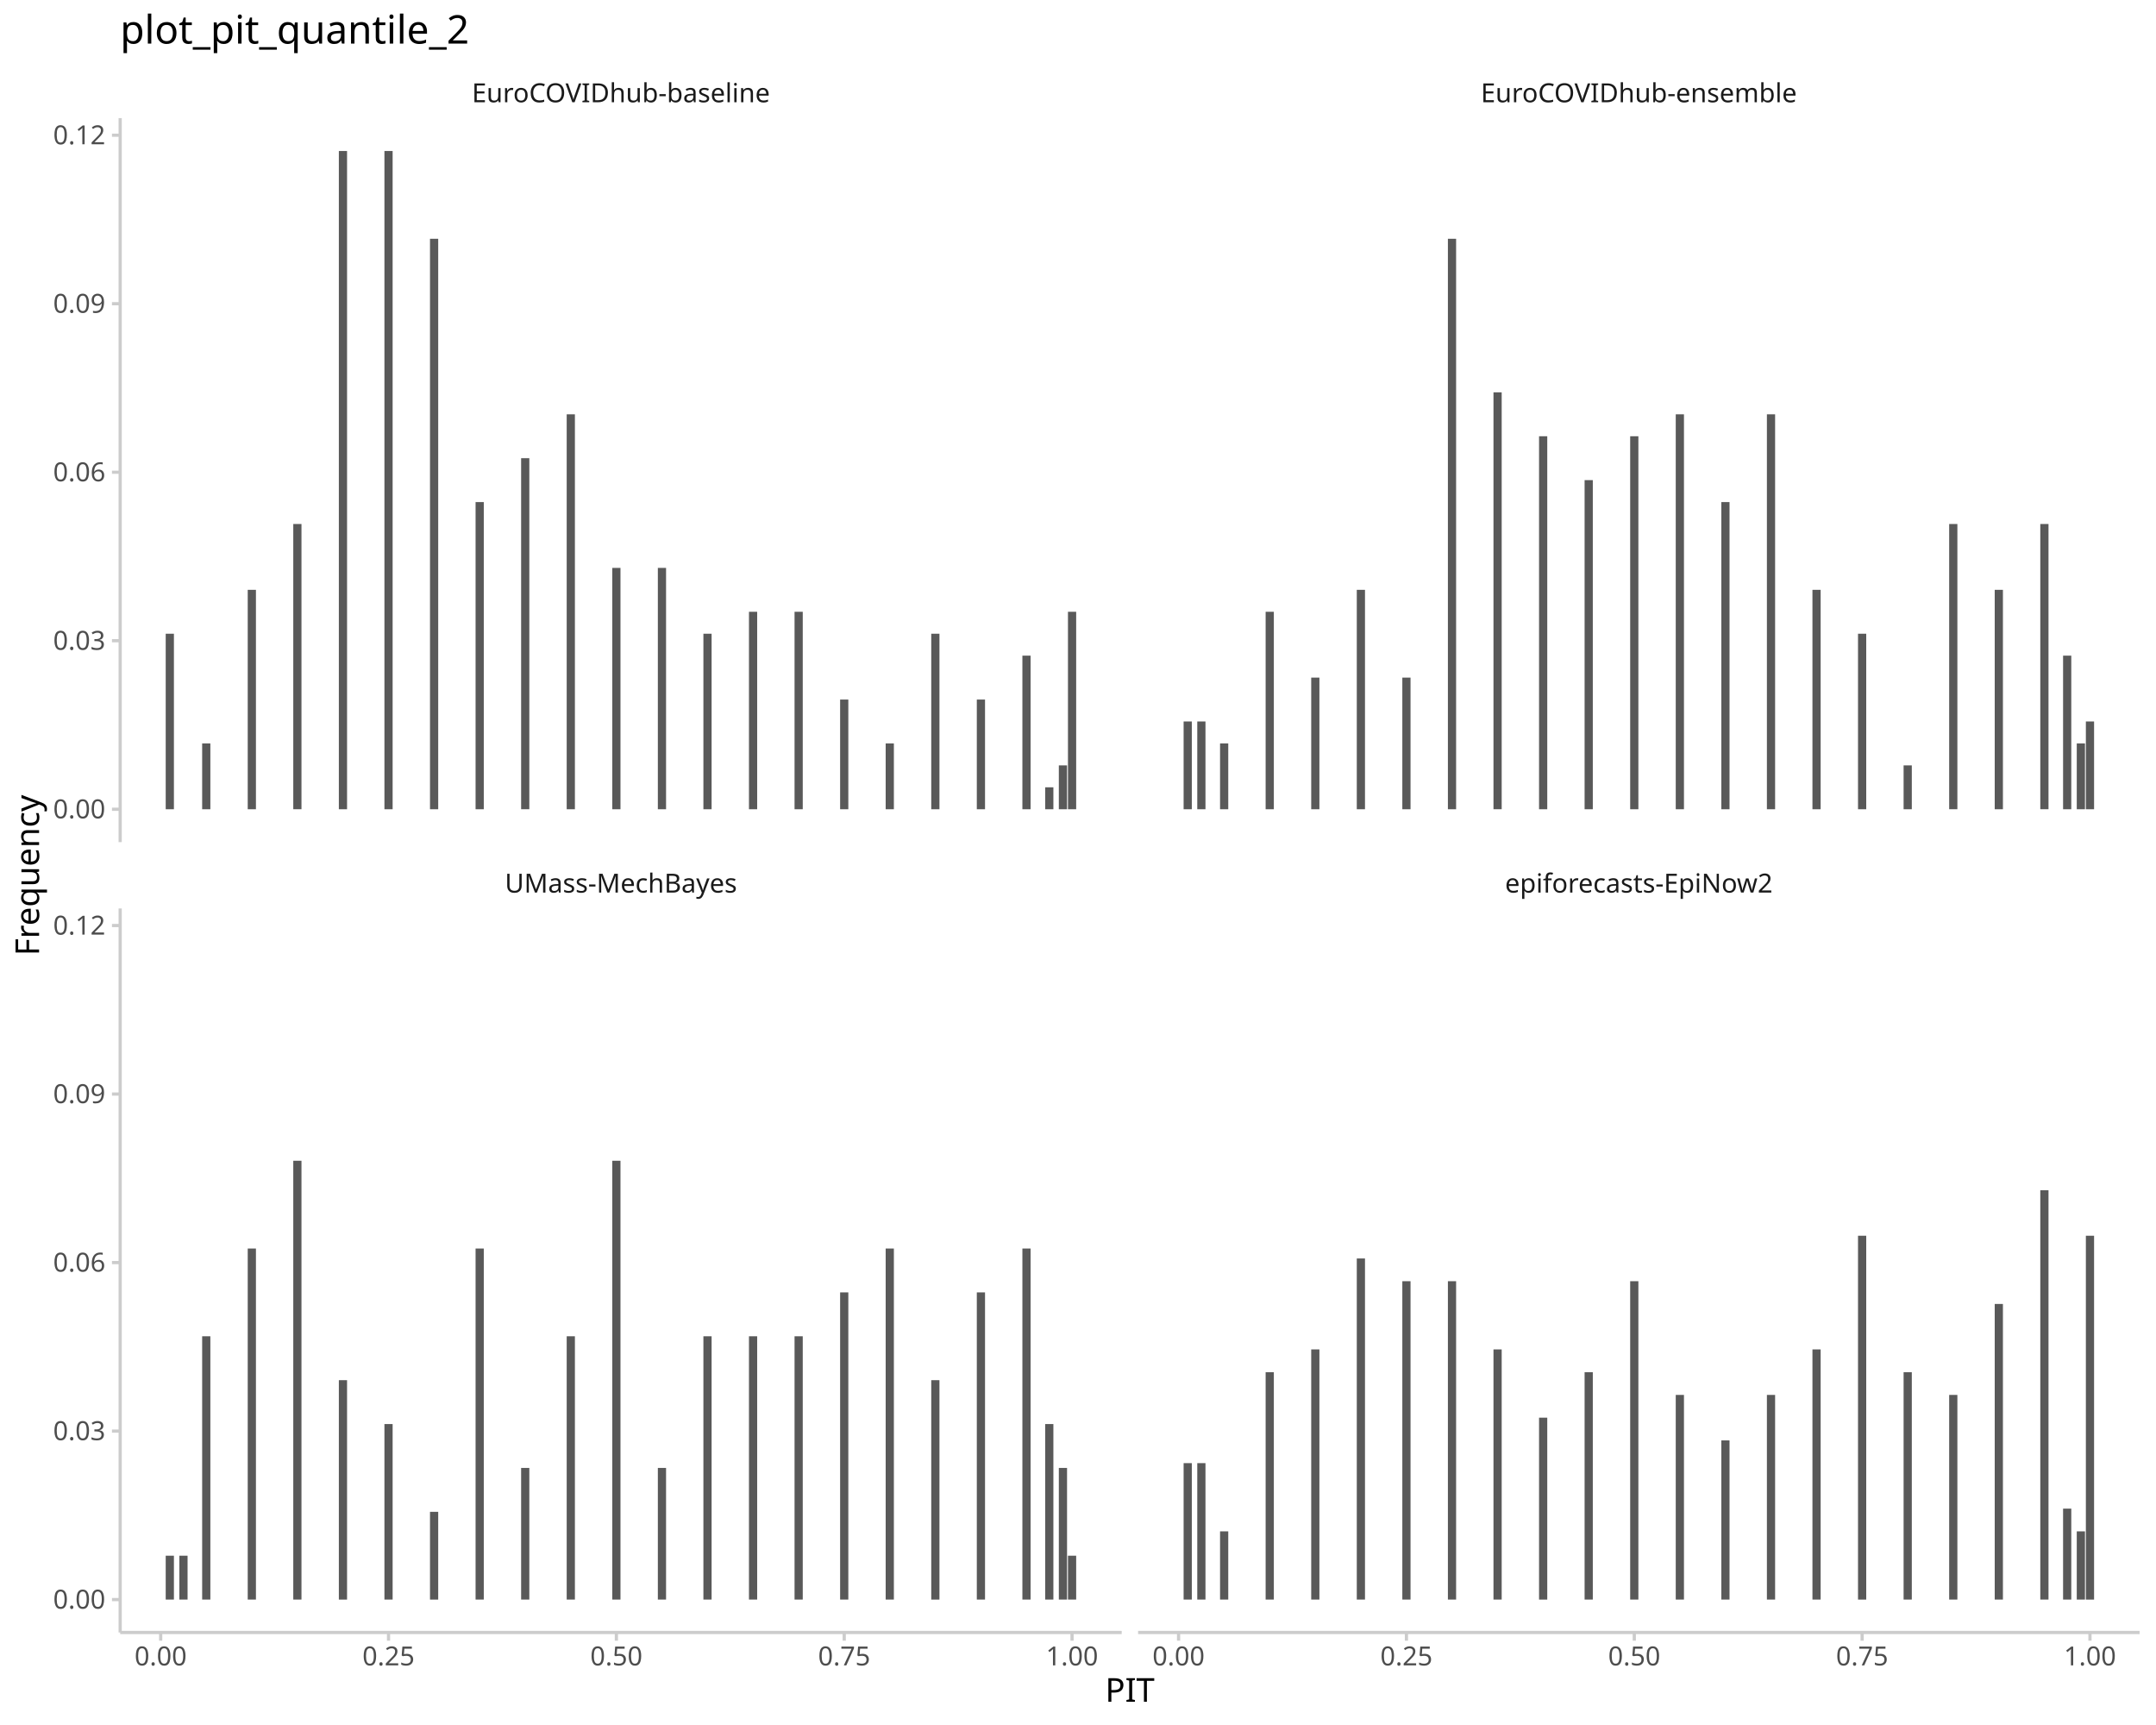
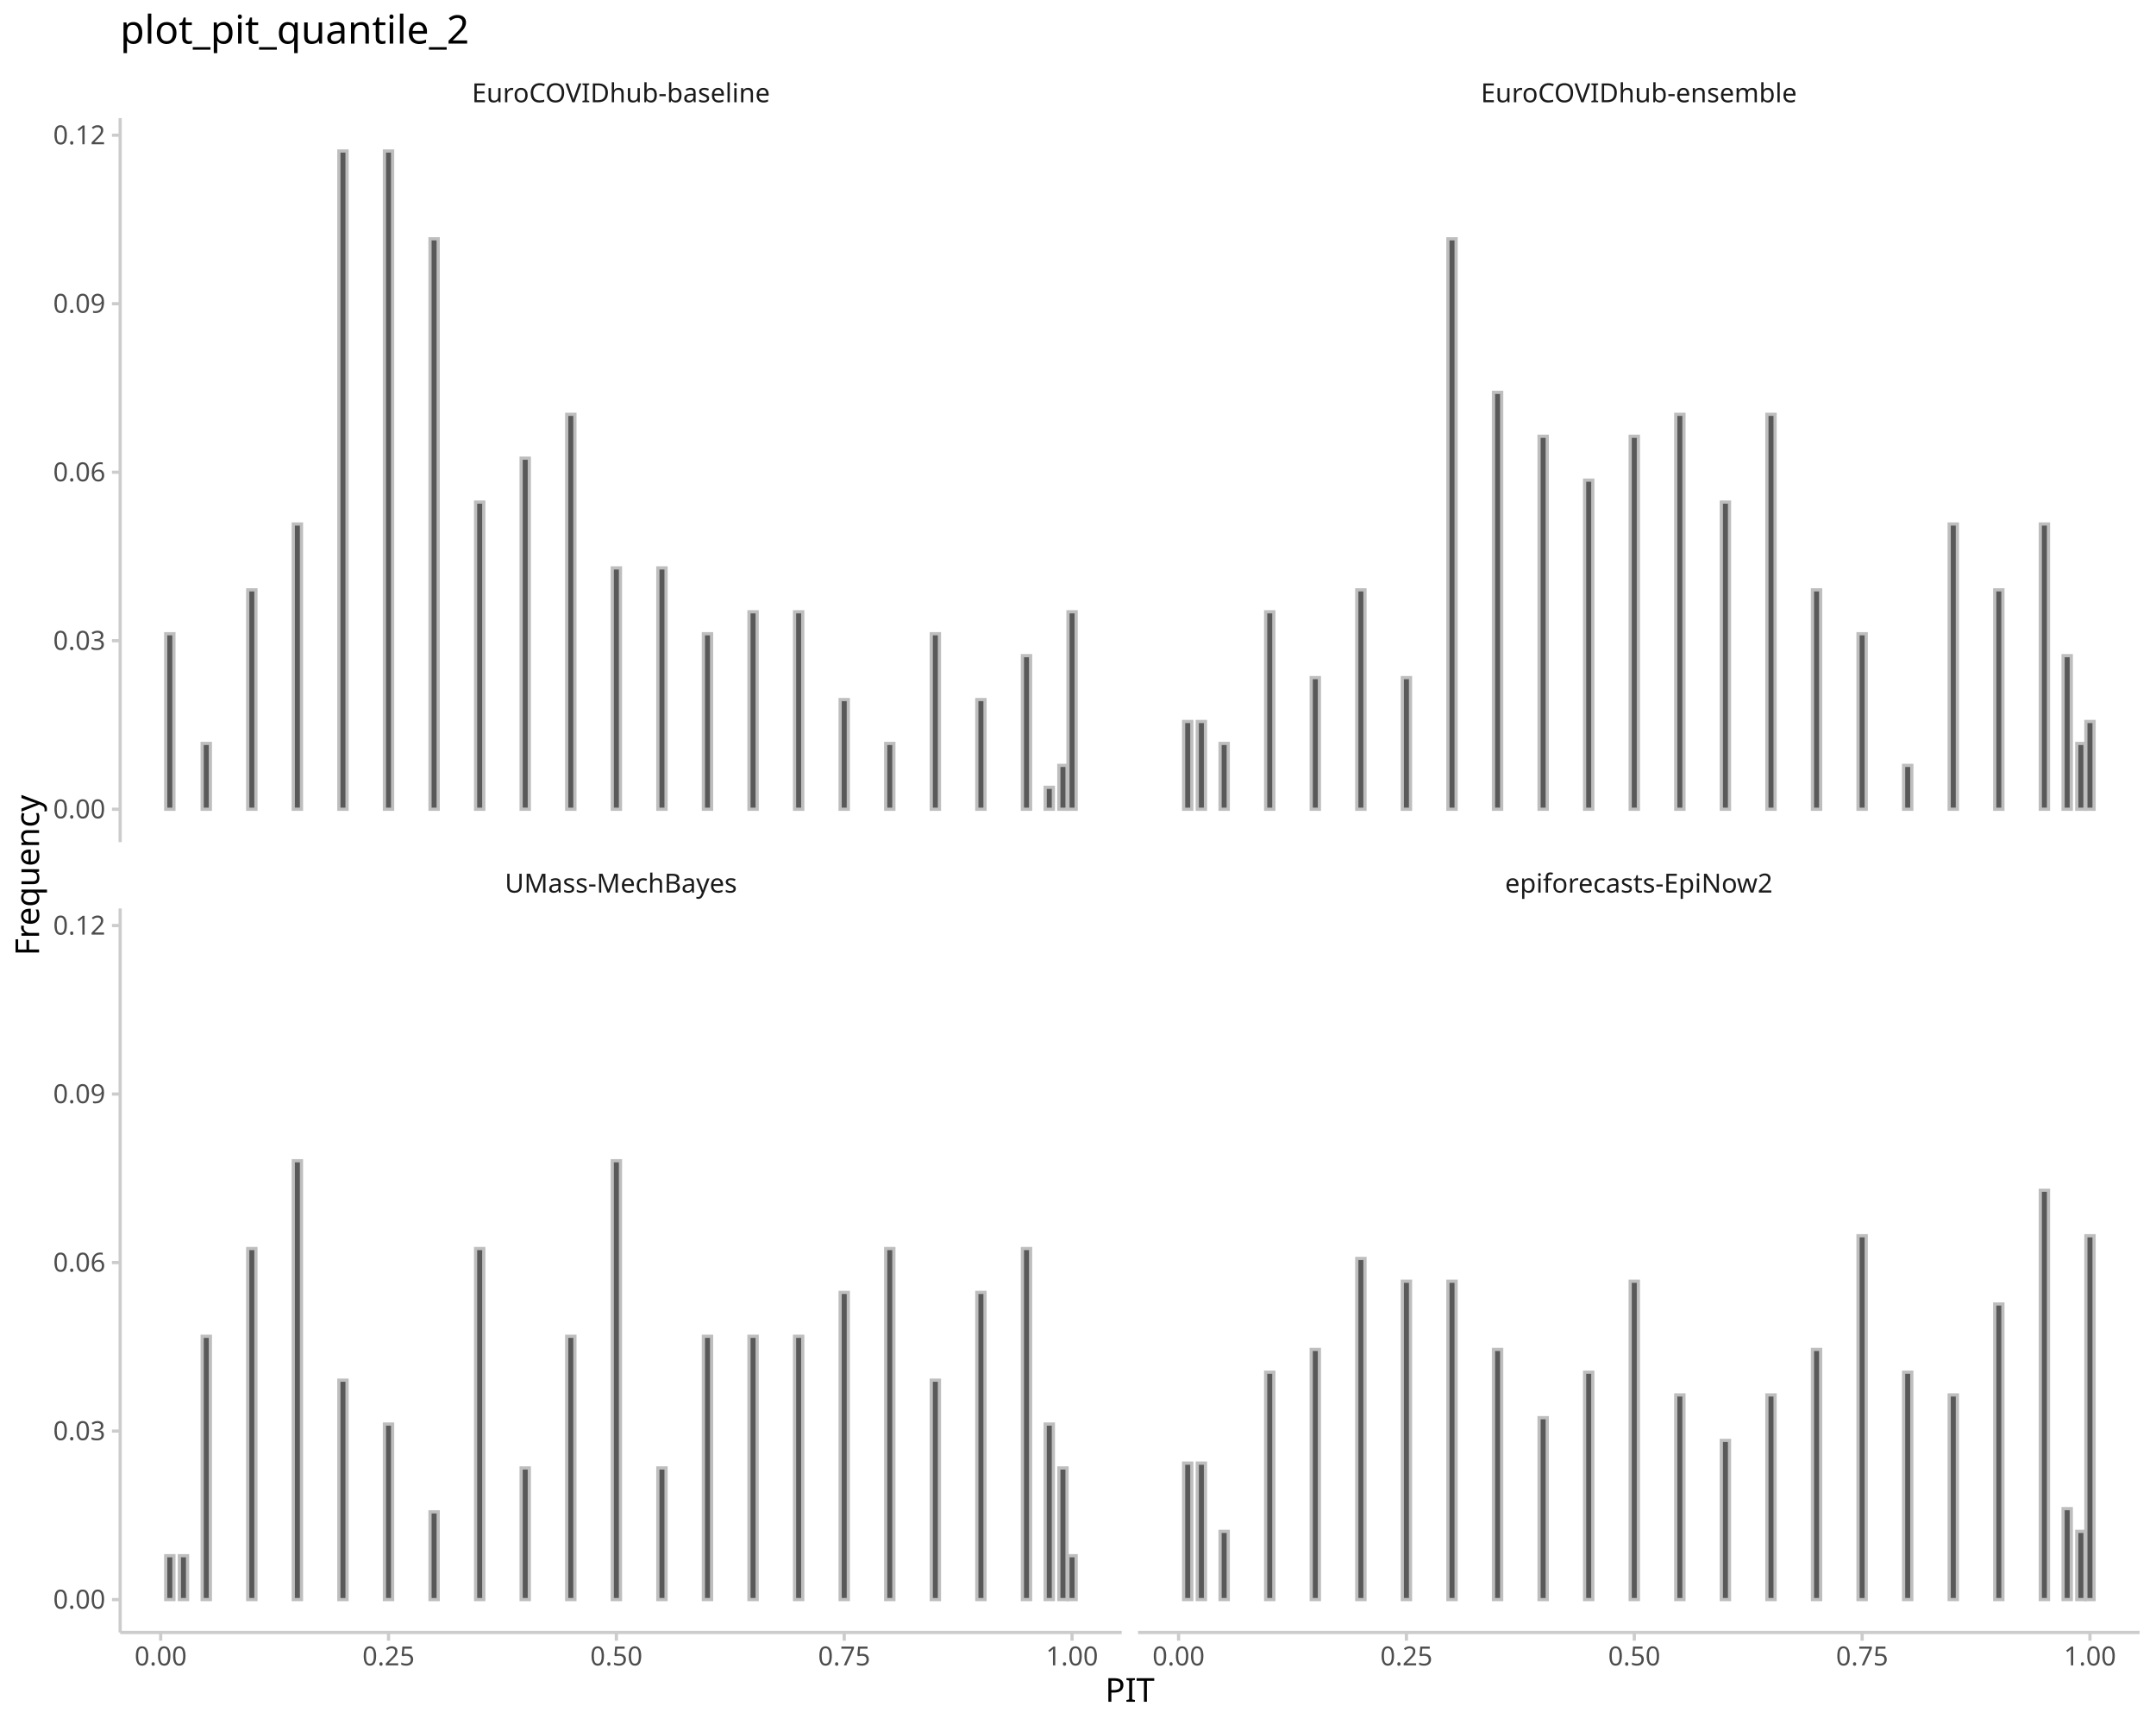
<svg xmlns="http://www.w3.org/2000/svg" class="svglite" data-engine-version="2.0" width="720.00pt" height="576.00pt" viewBox="0 0 720.00 576.00">
  <defs>
    <style type="text/css">
    .svglite line, .svglite polyline, .svglite polygon, .svglite path, .svglite rect, .svglite circle {
      fill: none;
      stroke: #000000;
      stroke-linecap: round;
      stroke-linejoin: round;
      stroke-miterlimit: 10.00;
    }
  </style>
  </defs>
  <rect width="100%" height="100%" style="stroke: none; fill: #FFFFFF;" />
  <defs>
    <clipPath id="cpMC4wMHw3MjAuMDB8MC4wMHw1NzYuMDA=">
      <rect x="0.00" y="0.00" width="720.00" height="576.00" />
    </clipPath>
  </defs>
  <g clip-path="url(#cpMC4wMHw3MjAuMDB8MC4wMHw1NzYuMDA=)">
</g>
  <defs>
    <clipPath id="cpNDAuMTN8Mzc0LjU5fDM5LjQzfDI4MS4yMQ==">
      <rect x="40.13" y="39.43" width="334.45" height="241.77" />
    </clipPath>
  </defs>
  <g clip-path="url(#cpNDAuMTN8Mzc0LjU5fDM5LjQzfDI4MS4yMQ==)">
-     <rect x="55.34" y="211.61" width="2.74" height="58.61" style="stroke-width: 1.07; stroke: none; stroke-linecap: butt; stroke-linejoin: miter; fill: #595959;" />
-     <rect x="59.90" y="270.22" width="2.74" height="0.00" style="stroke-width: 1.07; stroke: none; stroke-linecap: butt; stroke-linejoin: miter; fill: #595959;" />
-     <rect x="67.51" y="248.24" width="2.74" height="21.98" style="stroke-width: 1.07; stroke: none; stroke-linecap: butt; stroke-linejoin: miter; fill: #595959;" />
-     <rect x="82.73" y="196.95" width="2.74" height="73.27" style="stroke-width: 1.07; stroke: none; stroke-linecap: butt; stroke-linejoin: miter; fill: #595959;" />
-     <rect x="97.94" y="174.97" width="2.74" height="95.24" style="stroke-width: 1.07; stroke: none; stroke-linecap: butt; stroke-linejoin: miter; fill: #595959;" />
-     <rect x="113.16" y="50.42" width="2.74" height="219.80" style="stroke-width: 1.07; stroke: none; stroke-linecap: butt; stroke-linejoin: miter; fill: #595959;" />
-     <rect x="128.38" y="50.42" width="2.74" height="219.80" style="stroke-width: 1.07; stroke: none; stroke-linecap: butt; stroke-linejoin: miter; fill: #595959;" />
-     <rect x="143.60" y="79.73" width="2.74" height="190.49" style="stroke-width: 1.07; stroke: none; stroke-linecap: butt; stroke-linejoin: miter; fill: #595959;" />
-     <rect x="158.82" y="167.65" width="2.74" height="102.57" style="stroke-width: 1.07; stroke: none; stroke-linecap: butt; stroke-linejoin: miter; fill: #595959;" />
-     <rect x="174.03" y="152.99" width="2.74" height="117.22" style="stroke-width: 1.07; stroke: none; stroke-linecap: butt; stroke-linejoin: miter; fill: #595959;" />
-     <rect x="189.25" y="138.34" width="2.74" height="131.88" style="stroke-width: 1.07; stroke: none; stroke-linecap: butt; stroke-linejoin: miter; fill: #595959;" />
-     <rect x="204.47" y="189.63" width="2.74" height="80.59" style="stroke-width: 1.07; stroke: none; stroke-linecap: butt; stroke-linejoin: miter; fill: #595959;" />
-     <rect x="219.69" y="189.63" width="2.74" height="80.59" style="stroke-width: 1.07; stroke: none; stroke-linecap: butt; stroke-linejoin: miter; fill: #595959;" />
-     <rect x="234.90" y="211.61" width="2.74" height="58.61" style="stroke-width: 1.07; stroke: none; stroke-linecap: butt; stroke-linejoin: miter; fill: #595959;" />
-     <rect x="250.12" y="204.28" width="2.74" height="65.94" style="stroke-width: 1.07; stroke: none; stroke-linecap: butt; stroke-linejoin: miter; fill: #595959;" />
-     <rect x="265.34" y="204.28" width="2.74" height="65.94" style="stroke-width: 1.07; stroke: none; stroke-linecap: butt; stroke-linejoin: miter; fill: #595959;" />
-     <rect x="280.56" y="233.59" width="2.74" height="36.63" style="stroke-width: 1.07; stroke: none; stroke-linecap: butt; stroke-linejoin: miter; fill: #595959;" />
-     <rect x="295.77" y="248.24" width="2.74" height="21.98" style="stroke-width: 1.07; stroke: none; stroke-linecap: butt; stroke-linejoin: miter; fill: #595959;" />
-     <rect x="310.99" y="211.61" width="2.74" height="58.61" style="stroke-width: 1.07; stroke: none; stroke-linecap: butt; stroke-linejoin: miter; fill: #595959;" />
-     <rect x="326.21" y="233.59" width="2.74" height="36.63" style="stroke-width: 1.07; stroke: none; stroke-linecap: butt; stroke-linejoin: miter; fill: #595959;" />
-     <rect x="341.43" y="218.93" width="2.74" height="51.29" style="stroke-width: 1.07; stroke: none; stroke-linecap: butt; stroke-linejoin: miter; fill: #595959;" />
-     <rect x="349.04" y="262.89" width="2.74" height="7.33" style="stroke-width: 1.07; stroke: none; stroke-linecap: butt; stroke-linejoin: miter; fill: #595959;" />
-     <rect x="353.60" y="255.57" width="2.74" height="14.65" style="stroke-width: 1.07; stroke: none; stroke-linecap: butt; stroke-linejoin: miter; fill: #595959;" />
-     <rect x="356.65" y="204.28" width="2.74" height="65.94" style="stroke-width: 1.07; stroke: none; stroke-linecap: butt; stroke-linejoin: miter; fill: #595959;" />
+     <rect x="55.34" y="211.61" width="2.74" height="58.61" style="stroke-width: 1.07; stroke: #BEBEBE; stroke-linecap: butt; stroke-linejoin: miter; fill: #595959;" />
+     <rect x="59.90" y="270.22" width="2.74" height="0.00" style="stroke-width: 1.07; stroke: #BEBEBE; stroke-linecap: butt; stroke-linejoin: miter; fill: #595959;" />
+     <rect x="67.51" y="248.24" width="2.74" height="21.98" style="stroke-width: 1.07; stroke: #BEBEBE; stroke-linecap: butt; stroke-linejoin: miter; fill: #595959;" />
+     <rect x="82.73" y="196.95" width="2.74" height="73.27" style="stroke-width: 1.07; stroke: #BEBEBE; stroke-linecap: butt; stroke-linejoin: miter; fill: #595959;" />
+     <rect x="97.94" y="174.97" width="2.74" height="95.24" style="stroke-width: 1.07; stroke: #BEBEBE; stroke-linecap: butt; stroke-linejoin: miter; fill: #595959;" />
+     <rect x="113.16" y="50.42" width="2.74" height="219.80" style="stroke-width: 1.07; stroke: #BEBEBE; stroke-linecap: butt; stroke-linejoin: miter; fill: #595959;" />
+     <rect x="128.38" y="50.42" width="2.74" height="219.80" style="stroke-width: 1.07; stroke: #BEBEBE; stroke-linecap: butt; stroke-linejoin: miter; fill: #595959;" />
+     <rect x="143.60" y="79.73" width="2.74" height="190.49" style="stroke-width: 1.07; stroke: #BEBEBE; stroke-linecap: butt; stroke-linejoin: miter; fill: #595959;" />
+     <rect x="158.82" y="167.65" width="2.74" height="102.57" style="stroke-width: 1.07; stroke: #BEBEBE; stroke-linecap: butt; stroke-linejoin: miter; fill: #595959;" />
+     <rect x="174.03" y="152.99" width="2.74" height="117.22" style="stroke-width: 1.07; stroke: #BEBEBE; stroke-linecap: butt; stroke-linejoin: miter; fill: #595959;" />
+     <rect x="189.25" y="138.34" width="2.74" height="131.88" style="stroke-width: 1.07; stroke: #BEBEBE; stroke-linecap: butt; stroke-linejoin: miter; fill: #595959;" />
+     <rect x="204.47" y="189.63" width="2.74" height="80.59" style="stroke-width: 1.07; stroke: #BEBEBE; stroke-linecap: butt; stroke-linejoin: miter; fill: #595959;" />
+     <rect x="219.69" y="189.63" width="2.74" height="80.59" style="stroke-width: 1.07; stroke: #BEBEBE; stroke-linecap: butt; stroke-linejoin: miter; fill: #595959;" />
+     <rect x="234.90" y="211.61" width="2.74" height="58.61" style="stroke-width: 1.07; stroke: #BEBEBE; stroke-linecap: butt; stroke-linejoin: miter; fill: #595959;" />
+     <rect x="250.12" y="204.28" width="2.74" height="65.94" style="stroke-width: 1.07; stroke: #BEBEBE; stroke-linecap: butt; stroke-linejoin: miter; fill: #595959;" />
+     <rect x="265.34" y="204.28" width="2.74" height="65.94" style="stroke-width: 1.07; stroke: #BEBEBE; stroke-linecap: butt; stroke-linejoin: miter; fill: #595959;" />
+     <rect x="280.56" y="233.59" width="2.74" height="36.63" style="stroke-width: 1.07; stroke: #BEBEBE; stroke-linecap: butt; stroke-linejoin: miter; fill: #595959;" />
+     <rect x="295.77" y="248.24" width="2.74" height="21.98" style="stroke-width: 1.07; stroke: #BEBEBE; stroke-linecap: butt; stroke-linejoin: miter; fill: #595959;" />
+     <rect x="310.99" y="211.61" width="2.74" height="58.61" style="stroke-width: 1.07; stroke: #BEBEBE; stroke-linecap: butt; stroke-linejoin: miter; fill: #595959;" />
+     <rect x="326.21" y="233.59" width="2.74" height="36.63" style="stroke-width: 1.07; stroke: #BEBEBE; stroke-linecap: butt; stroke-linejoin: miter; fill: #595959;" />
+     <rect x="341.43" y="218.93" width="2.74" height="51.29" style="stroke-width: 1.07; stroke: #BEBEBE; stroke-linecap: butt; stroke-linejoin: miter; fill: #595959;" />
+     <rect x="349.04" y="262.89" width="2.74" height="7.33" style="stroke-width: 1.07; stroke: #BEBEBE; stroke-linecap: butt; stroke-linejoin: miter; fill: #595959;" />
+     <rect x="353.60" y="255.57" width="2.74" height="14.65" style="stroke-width: 1.07; stroke: #BEBEBE; stroke-linecap: butt; stroke-linejoin: miter; fill: #595959;" />
+     <rect x="356.65" y="204.28" width="2.74" height="65.94" style="stroke-width: 1.07; stroke: #BEBEBE; stroke-linecap: butt; stroke-linejoin: miter; fill: #595959;" />
  </g>
  <g clip-path="url(#cpMC4wMHw3MjAuMDB8MC4wMHw1NzYuMDA=)">
</g>
  <defs>
    <clipPath id="cpNDAuMTN8Mzc0LjU5fDMwMy4zNHw1NDUuMTE=">
      <rect x="40.13" y="303.34" width="334.45" height="241.77" />
    </clipPath>
  </defs>
  <g clip-path="url(#cpNDAuMTN8Mzc0LjU5fDMwMy4zNHw1NDUuMTE=)">
-     <rect x="55.34" y="519.47" width="2.74" height="14.65" style="stroke-width: 1.07; stroke: none; stroke-linecap: butt; stroke-linejoin: miter; fill: #595959;" />
-     <rect x="59.90" y="519.47" width="2.74" height="14.65" style="stroke-width: 1.07; stroke: none; stroke-linecap: butt; stroke-linejoin: miter; fill: #595959;" />
-     <rect x="67.51" y="446.20" width="2.74" height="87.92" style="stroke-width: 1.07; stroke: none; stroke-linecap: butt; stroke-linejoin: miter; fill: #595959;" />
-     <rect x="82.73" y="416.90" width="2.74" height="117.22" style="stroke-width: 1.07; stroke: none; stroke-linecap: butt; stroke-linejoin: miter; fill: #595959;" />
-     <rect x="97.94" y="387.59" width="2.74" height="146.53" style="stroke-width: 1.07; stroke: none; stroke-linecap: butt; stroke-linejoin: miter; fill: #595959;" />
-     <rect x="113.16" y="460.86" width="2.74" height="73.27" style="stroke-width: 1.07; stroke: none; stroke-linecap: butt; stroke-linejoin: miter; fill: #595959;" />
-     <rect x="128.38" y="475.51" width="2.74" height="58.61" style="stroke-width: 1.07; stroke: none; stroke-linecap: butt; stroke-linejoin: miter; fill: #595959;" />
-     <rect x="143.60" y="504.82" width="2.74" height="29.31" style="stroke-width: 1.07; stroke: none; stroke-linecap: butt; stroke-linejoin: miter; fill: #595959;" />
-     <rect x="158.82" y="416.90" width="2.74" height="117.22" style="stroke-width: 1.07; stroke: none; stroke-linecap: butt; stroke-linejoin: miter; fill: #595959;" />
-     <rect x="174.03" y="490.16" width="2.74" height="43.96" style="stroke-width: 1.07; stroke: none; stroke-linecap: butt; stroke-linejoin: miter; fill: #595959;" />
-     <rect x="189.25" y="446.20" width="2.74" height="87.92" style="stroke-width: 1.07; stroke: none; stroke-linecap: butt; stroke-linejoin: miter; fill: #595959;" />
-     <rect x="204.47" y="387.59" width="2.74" height="146.53" style="stroke-width: 1.07; stroke: none; stroke-linecap: butt; stroke-linejoin: miter; fill: #595959;" />
-     <rect x="219.69" y="490.16" width="2.74" height="43.96" style="stroke-width: 1.07; stroke: none; stroke-linecap: butt; stroke-linejoin: miter; fill: #595959;" />
-     <rect x="234.90" y="446.20" width="2.74" height="87.92" style="stroke-width: 1.07; stroke: none; stroke-linecap: butt; stroke-linejoin: miter; fill: #595959;" />
-     <rect x="250.12" y="446.20" width="2.74" height="87.92" style="stroke-width: 1.07; stroke: none; stroke-linecap: butt; stroke-linejoin: miter; fill: #595959;" />
-     <rect x="265.34" y="446.20" width="2.74" height="87.92" style="stroke-width: 1.07; stroke: none; stroke-linecap: butt; stroke-linejoin: miter; fill: #595959;" />
-     <rect x="280.56" y="431.55" width="2.74" height="102.57" style="stroke-width: 1.07; stroke: none; stroke-linecap: butt; stroke-linejoin: miter; fill: #595959;" />
-     <rect x="295.77" y="416.90" width="2.74" height="117.22" style="stroke-width: 1.07; stroke: none; stroke-linecap: butt; stroke-linejoin: miter; fill: #595959;" />
-     <rect x="310.99" y="460.86" width="2.74" height="73.27" style="stroke-width: 1.07; stroke: none; stroke-linecap: butt; stroke-linejoin: miter; fill: #595959;" />
-     <rect x="326.21" y="431.55" width="2.74" height="102.57" style="stroke-width: 1.07; stroke: none; stroke-linecap: butt; stroke-linejoin: miter; fill: #595959;" />
-     <rect x="341.43" y="416.90" width="2.74" height="117.22" style="stroke-width: 1.07; stroke: none; stroke-linecap: butt; stroke-linejoin: miter; fill: #595959;" />
-     <rect x="349.04" y="475.51" width="2.74" height="58.61" style="stroke-width: 1.07; stroke: none; stroke-linecap: butt; stroke-linejoin: miter; fill: #595959;" />
-     <rect x="353.60" y="490.16" width="2.74" height="43.96" style="stroke-width: 1.07; stroke: none; stroke-linecap: butt; stroke-linejoin: miter; fill: #595959;" />
-     <rect x="356.65" y="519.47" width="2.74" height="14.65" style="stroke-width: 1.07; stroke: none; stroke-linecap: butt; stroke-linejoin: miter; fill: #595959;" />
+     <rect x="55.34" y="519.47" width="2.74" height="14.65" style="stroke-width: 1.07; stroke: #BEBEBE; stroke-linecap: butt; stroke-linejoin: miter; fill: #595959;" />
+     <rect x="59.90" y="519.47" width="2.74" height="14.65" style="stroke-width: 1.07; stroke: #BEBEBE; stroke-linecap: butt; stroke-linejoin: miter; fill: #595959;" />
+     <rect x="67.51" y="446.20" width="2.74" height="87.92" style="stroke-width: 1.07; stroke: #BEBEBE; stroke-linecap: butt; stroke-linejoin: miter; fill: #595959;" />
+     <rect x="82.73" y="416.90" width="2.74" height="117.22" style="stroke-width: 1.07; stroke: #BEBEBE; stroke-linecap: butt; stroke-linejoin: miter; fill: #595959;" />
+     <rect x="97.94" y="387.59" width="2.74" height="146.53" style="stroke-width: 1.07; stroke: #BEBEBE; stroke-linecap: butt; stroke-linejoin: miter; fill: #595959;" />
+     <rect x="113.16" y="460.86" width="2.74" height="73.27" style="stroke-width: 1.07; stroke: #BEBEBE; stroke-linecap: butt; stroke-linejoin: miter; fill: #595959;" />
+     <rect x="128.38" y="475.51" width="2.74" height="58.61" style="stroke-width: 1.07; stroke: #BEBEBE; stroke-linecap: butt; stroke-linejoin: miter; fill: #595959;" />
+     <rect x="143.60" y="504.82" width="2.74" height="29.31" style="stroke-width: 1.07; stroke: #BEBEBE; stroke-linecap: butt; stroke-linejoin: miter; fill: #595959;" />
+     <rect x="158.82" y="416.90" width="2.74" height="117.22" style="stroke-width: 1.07; stroke: #BEBEBE; stroke-linecap: butt; stroke-linejoin: miter; fill: #595959;" />
+     <rect x="174.03" y="490.16" width="2.74" height="43.96" style="stroke-width: 1.07; stroke: #BEBEBE; stroke-linecap: butt; stroke-linejoin: miter; fill: #595959;" />
+     <rect x="189.25" y="446.20" width="2.74" height="87.92" style="stroke-width: 1.07; stroke: #BEBEBE; stroke-linecap: butt; stroke-linejoin: miter; fill: #595959;" />
+     <rect x="204.47" y="387.59" width="2.74" height="146.53" style="stroke-width: 1.07; stroke: #BEBEBE; stroke-linecap: butt; stroke-linejoin: miter; fill: #595959;" />
+     <rect x="219.69" y="490.16" width="2.74" height="43.96" style="stroke-width: 1.07; stroke: #BEBEBE; stroke-linecap: butt; stroke-linejoin: miter; fill: #595959;" />
+     <rect x="234.90" y="446.20" width="2.74" height="87.92" style="stroke-width: 1.07; stroke: #BEBEBE; stroke-linecap: butt; stroke-linejoin: miter; fill: #595959;" />
+     <rect x="250.12" y="446.20" width="2.74" height="87.92" style="stroke-width: 1.07; stroke: #BEBEBE; stroke-linecap: butt; stroke-linejoin: miter; fill: #595959;" />
+     <rect x="265.34" y="446.20" width="2.74" height="87.92" style="stroke-width: 1.07; stroke: #BEBEBE; stroke-linecap: butt; stroke-linejoin: miter; fill: #595959;" />
+     <rect x="280.56" y="431.55" width="2.74" height="102.57" style="stroke-width: 1.07; stroke: #BEBEBE; stroke-linecap: butt; stroke-linejoin: miter; fill: #595959;" />
+     <rect x="295.77" y="416.90" width="2.74" height="117.22" style="stroke-width: 1.07; stroke: #BEBEBE; stroke-linecap: butt; stroke-linejoin: miter; fill: #595959;" />
+     <rect x="310.99" y="460.86" width="2.74" height="73.27" style="stroke-width: 1.07; stroke: #BEBEBE; stroke-linecap: butt; stroke-linejoin: miter; fill: #595959;" />
+     <rect x="326.21" y="431.55" width="2.74" height="102.57" style="stroke-width: 1.07; stroke: #BEBEBE; stroke-linecap: butt; stroke-linejoin: miter; fill: #595959;" />
+     <rect x="341.43" y="416.90" width="2.74" height="117.22" style="stroke-width: 1.07; stroke: #BEBEBE; stroke-linecap: butt; stroke-linejoin: miter; fill: #595959;" />
+     <rect x="349.04" y="475.51" width="2.74" height="58.61" style="stroke-width: 1.07; stroke: #BEBEBE; stroke-linecap: butt; stroke-linejoin: miter; fill: #595959;" />
+     <rect x="353.60" y="490.16" width="2.74" height="43.96" style="stroke-width: 1.07; stroke: #BEBEBE; stroke-linecap: butt; stroke-linejoin: miter; fill: #595959;" />
+     <rect x="356.65" y="519.47" width="2.74" height="14.65" style="stroke-width: 1.07; stroke: #BEBEBE; stroke-linecap: butt; stroke-linejoin: miter; fill: #595959;" />
  </g>
  <g clip-path="url(#cpMC4wMHw3MjAuMDB8MC4wMHw1NzYuMDA=)">
</g>
  <defs>
    <clipPath id="cpMzgwLjA3fDcxNC41MnwzOS40M3wyODEuMjE=">
      <rect x="380.07" y="39.43" width="334.45" height="241.77" />
    </clipPath>
  </defs>
  <g clip-path="url(#cpMzgwLjA3fDcxNC41MnwzOS40M3wyODEuMjE=)">
-     <rect x="395.27" y="240.91" width="2.74" height="29.31" style="stroke-width: 1.07; stroke: none; stroke-linecap: butt; stroke-linejoin: miter; fill: #595959;" />
-     <rect x="399.83" y="240.91" width="2.74" height="29.31" style="stroke-width: 1.07; stroke: none; stroke-linecap: butt; stroke-linejoin: miter; fill: #595959;" />
-     <rect x="407.44" y="248.24" width="2.74" height="21.98" style="stroke-width: 1.07; stroke: none; stroke-linecap: butt; stroke-linejoin: miter; fill: #595959;" />
-     <rect x="422.66" y="204.28" width="2.74" height="65.94" style="stroke-width: 1.07; stroke: none; stroke-linecap: butt; stroke-linejoin: miter; fill: #595959;" />
-     <rect x="437.88" y="226.26" width="2.74" height="43.96" style="stroke-width: 1.07; stroke: none; stroke-linecap: butt; stroke-linejoin: miter; fill: #595959;" />
-     <rect x="453.10" y="196.95" width="2.74" height="73.27" style="stroke-width: 1.07; stroke: none; stroke-linecap: butt; stroke-linejoin: miter; fill: #595959;" />
-     <rect x="468.31" y="226.26" width="2.74" height="43.96" style="stroke-width: 1.07; stroke: none; stroke-linecap: butt; stroke-linejoin: miter; fill: #595959;" />
-     <rect x="483.53" y="79.73" width="2.74" height="190.49" style="stroke-width: 1.07; stroke: none; stroke-linecap: butt; stroke-linejoin: miter; fill: #595959;" />
-     <rect x="498.75" y="131.01" width="2.74" height="139.20" style="stroke-width: 1.07; stroke: none; stroke-linecap: butt; stroke-linejoin: miter; fill: #595959;" />
-     <rect x="513.97" y="145.67" width="2.74" height="124.55" style="stroke-width: 1.07; stroke: none; stroke-linecap: butt; stroke-linejoin: miter; fill: #595959;" />
-     <rect x="529.18" y="160.32" width="2.74" height="109.90" style="stroke-width: 1.07; stroke: none; stroke-linecap: butt; stroke-linejoin: miter; fill: #595959;" />
-     <rect x="544.40" y="145.67" width="2.74" height="124.55" style="stroke-width: 1.07; stroke: none; stroke-linecap: butt; stroke-linejoin: miter; fill: #595959;" />
-     <rect x="559.62" y="138.34" width="2.74" height="131.88" style="stroke-width: 1.07; stroke: none; stroke-linecap: butt; stroke-linejoin: miter; fill: #595959;" />
-     <rect x="574.84" y="167.65" width="2.74" height="102.57" style="stroke-width: 1.07; stroke: none; stroke-linecap: butt; stroke-linejoin: miter; fill: #595959;" />
-     <rect x="590.06" y="138.34" width="2.74" height="131.88" style="stroke-width: 1.07; stroke: none; stroke-linecap: butt; stroke-linejoin: miter; fill: #595959;" />
-     <rect x="605.27" y="196.95" width="2.74" height="73.27" style="stroke-width: 1.07; stroke: none; stroke-linecap: butt; stroke-linejoin: miter; fill: #595959;" />
-     <rect x="620.49" y="211.61" width="2.74" height="58.61" style="stroke-width: 1.07; stroke: none; stroke-linecap: butt; stroke-linejoin: miter; fill: #595959;" />
-     <rect x="635.71" y="255.57" width="2.74" height="14.65" style="stroke-width: 1.07; stroke: none; stroke-linecap: butt; stroke-linejoin: miter; fill: #595959;" />
-     <rect x="650.93" y="174.97" width="2.74" height="95.24" style="stroke-width: 1.07; stroke: none; stroke-linecap: butt; stroke-linejoin: miter; fill: #595959;" />
-     <rect x="666.14" y="196.95" width="2.74" height="73.27" style="stroke-width: 1.07; stroke: none; stroke-linecap: butt; stroke-linejoin: miter; fill: #595959;" />
-     <rect x="681.36" y="174.97" width="2.74" height="95.24" style="stroke-width: 1.07; stroke: none; stroke-linecap: butt; stroke-linejoin: miter; fill: #595959;" />
-     <rect x="688.97" y="218.93" width="2.74" height="51.29" style="stroke-width: 1.07; stroke: none; stroke-linecap: butt; stroke-linejoin: miter; fill: #595959;" />
-     <rect x="693.54" y="248.24" width="2.74" height="21.98" style="stroke-width: 1.07; stroke: none; stroke-linecap: butt; stroke-linejoin: miter; fill: #595959;" />
-     <rect x="696.58" y="240.91" width="2.74" height="29.31" style="stroke-width: 1.07; stroke: none; stroke-linecap: butt; stroke-linejoin: miter; fill: #595959;" />
+     <rect x="395.27" y="240.91" width="2.74" height="29.31" style="stroke-width: 1.07; stroke: #BEBEBE; stroke-linecap: butt; stroke-linejoin: miter; fill: #595959;" />
+     <rect x="399.83" y="240.91" width="2.74" height="29.31" style="stroke-width: 1.07; stroke: #BEBEBE; stroke-linecap: butt; stroke-linejoin: miter; fill: #595959;" />
+     <rect x="407.44" y="248.24" width="2.74" height="21.98" style="stroke-width: 1.07; stroke: #BEBEBE; stroke-linecap: butt; stroke-linejoin: miter; fill: #595959;" />
+     <rect x="422.66" y="204.28" width="2.74" height="65.94" style="stroke-width: 1.07; stroke: #BEBEBE; stroke-linecap: butt; stroke-linejoin: miter; fill: #595959;" />
+     <rect x="437.88" y="226.26" width="2.74" height="43.96" style="stroke-width: 1.07; stroke: #BEBEBE; stroke-linecap: butt; stroke-linejoin: miter; fill: #595959;" />
+     <rect x="453.10" y="196.95" width="2.74" height="73.27" style="stroke-width: 1.07; stroke: #BEBEBE; stroke-linecap: butt; stroke-linejoin: miter; fill: #595959;" />
+     <rect x="468.31" y="226.26" width="2.74" height="43.96" style="stroke-width: 1.07; stroke: #BEBEBE; stroke-linecap: butt; stroke-linejoin: miter; fill: #595959;" />
+     <rect x="483.53" y="79.73" width="2.74" height="190.49" style="stroke-width: 1.07; stroke: #BEBEBE; stroke-linecap: butt; stroke-linejoin: miter; fill: #595959;" />
+     <rect x="498.75" y="131.01" width="2.74" height="139.20" style="stroke-width: 1.07; stroke: #BEBEBE; stroke-linecap: butt; stroke-linejoin: miter; fill: #595959;" />
+     <rect x="513.97" y="145.67" width="2.74" height="124.55" style="stroke-width: 1.07; stroke: #BEBEBE; stroke-linecap: butt; stroke-linejoin: miter; fill: #595959;" />
+     <rect x="529.18" y="160.32" width="2.74" height="109.90" style="stroke-width: 1.07; stroke: #BEBEBE; stroke-linecap: butt; stroke-linejoin: miter; fill: #595959;" />
+     <rect x="544.40" y="145.67" width="2.74" height="124.55" style="stroke-width: 1.07; stroke: #BEBEBE; stroke-linecap: butt; stroke-linejoin: miter; fill: #595959;" />
+     <rect x="559.62" y="138.34" width="2.74" height="131.88" style="stroke-width: 1.07; stroke: #BEBEBE; stroke-linecap: butt; stroke-linejoin: miter; fill: #595959;" />
+     <rect x="574.84" y="167.65" width="2.74" height="102.57" style="stroke-width: 1.07; stroke: #BEBEBE; stroke-linecap: butt; stroke-linejoin: miter; fill: #595959;" />
+     <rect x="590.06" y="138.34" width="2.74" height="131.88" style="stroke-width: 1.07; stroke: #BEBEBE; stroke-linecap: butt; stroke-linejoin: miter; fill: #595959;" />
+     <rect x="605.27" y="196.95" width="2.74" height="73.27" style="stroke-width: 1.07; stroke: #BEBEBE; stroke-linecap: butt; stroke-linejoin: miter; fill: #595959;" />
+     <rect x="620.49" y="211.61" width="2.74" height="58.61" style="stroke-width: 1.07; stroke: #BEBEBE; stroke-linecap: butt; stroke-linejoin: miter; fill: #595959;" />
+     <rect x="635.71" y="255.57" width="2.74" height="14.65" style="stroke-width: 1.07; stroke: #BEBEBE; stroke-linecap: butt; stroke-linejoin: miter; fill: #595959;" />
+     <rect x="650.93" y="174.97" width="2.74" height="95.24" style="stroke-width: 1.07; stroke: #BEBEBE; stroke-linecap: butt; stroke-linejoin: miter; fill: #595959;" />
+     <rect x="666.14" y="196.95" width="2.74" height="73.27" style="stroke-width: 1.07; stroke: #BEBEBE; stroke-linecap: butt; stroke-linejoin: miter; fill: #595959;" />
+     <rect x="681.36" y="174.97" width="2.74" height="95.24" style="stroke-width: 1.07; stroke: #BEBEBE; stroke-linecap: butt; stroke-linejoin: miter; fill: #595959;" />
+     <rect x="688.97" y="218.93" width="2.74" height="51.29" style="stroke-width: 1.07; stroke: #BEBEBE; stroke-linecap: butt; stroke-linejoin: miter; fill: #595959;" />
+     <rect x="693.54" y="248.24" width="2.74" height="21.98" style="stroke-width: 1.07; stroke: #BEBEBE; stroke-linecap: butt; stroke-linejoin: miter; fill: #595959;" />
+     <rect x="696.58" y="240.91" width="2.74" height="29.31" style="stroke-width: 1.07; stroke: #BEBEBE; stroke-linecap: butt; stroke-linejoin: miter; fill: #595959;" />
  </g>
  <g clip-path="url(#cpMC4wMHw3MjAuMDB8MC4wMHw1NzYuMDA=)">
</g>
  <defs>
    <clipPath id="cpMzgwLjA3fDcxNC41MnwzMDMuMzR8NTQ1LjEx">
      <rect x="380.07" y="303.34" width="334.45" height="241.77" />
    </clipPath>
  </defs>
  <g clip-path="url(#cpMzgwLjA3fDcxNC41MnwzMDMuMzR8NTQ1LjEx)">
-     <rect x="395.27" y="488.56" width="2.74" height="45.56" style="stroke-width: 1.07; stroke: none; stroke-linecap: butt; stroke-linejoin: miter; fill: #595959;" />
-     <rect x="399.83" y="488.56" width="2.74" height="45.56" style="stroke-width: 1.07; stroke: none; stroke-linecap: butt; stroke-linejoin: miter; fill: #595959;" />
-     <rect x="407.44" y="511.34" width="2.74" height="22.78" style="stroke-width: 1.07; stroke: none; stroke-linecap: butt; stroke-linejoin: miter; fill: #595959;" />
-     <rect x="422.66" y="458.19" width="2.74" height="75.93" style="stroke-width: 1.07; stroke: none; stroke-linecap: butt; stroke-linejoin: miter; fill: #595959;" />
-     <rect x="437.88" y="450.59" width="2.74" height="83.53" style="stroke-width: 1.07; stroke: none; stroke-linecap: butt; stroke-linejoin: miter; fill: #595959;" />
-     <rect x="453.10" y="420.22" width="2.74" height="113.90" style="stroke-width: 1.07; stroke: none; stroke-linecap: butt; stroke-linejoin: miter; fill: #595959;" />
-     <rect x="468.31" y="427.81" width="2.74" height="106.31" style="stroke-width: 1.07; stroke: none; stroke-linecap: butt; stroke-linejoin: miter; fill: #595959;" />
-     <rect x="483.53" y="427.81" width="2.74" height="106.31" style="stroke-width: 1.07; stroke: none; stroke-linecap: butt; stroke-linejoin: miter; fill: #595959;" />
-     <rect x="498.75" y="450.59" width="2.74" height="83.53" style="stroke-width: 1.07; stroke: none; stroke-linecap: butt; stroke-linejoin: miter; fill: #595959;" />
-     <rect x="513.97" y="473.38" width="2.74" height="60.75" style="stroke-width: 1.07; stroke: none; stroke-linecap: butt; stroke-linejoin: miter; fill: #595959;" />
-     <rect x="529.18" y="458.19" width="2.74" height="75.93" style="stroke-width: 1.07; stroke: none; stroke-linecap: butt; stroke-linejoin: miter; fill: #595959;" />
-     <rect x="544.40" y="427.81" width="2.74" height="106.31" style="stroke-width: 1.07; stroke: none; stroke-linecap: butt; stroke-linejoin: miter; fill: #595959;" />
-     <rect x="559.62" y="465.78" width="2.74" height="68.34" style="stroke-width: 1.07; stroke: none; stroke-linecap: butt; stroke-linejoin: miter; fill: #595959;" />
-     <rect x="574.84" y="480.97" width="2.74" height="53.15" style="stroke-width: 1.07; stroke: none; stroke-linecap: butt; stroke-linejoin: miter; fill: #595959;" />
-     <rect x="590.06" y="465.78" width="2.74" height="68.34" style="stroke-width: 1.07; stroke: none; stroke-linecap: butt; stroke-linejoin: miter; fill: #595959;" />
-     <rect x="605.27" y="450.59" width="2.74" height="83.53" style="stroke-width: 1.07; stroke: none; stroke-linecap: butt; stroke-linejoin: miter; fill: #595959;" />
-     <rect x="620.49" y="412.63" width="2.74" height="121.50" style="stroke-width: 1.07; stroke: none; stroke-linecap: butt; stroke-linejoin: miter; fill: #595959;" />
-     <rect x="635.71" y="458.19" width="2.74" height="75.93" style="stroke-width: 1.07; stroke: none; stroke-linecap: butt; stroke-linejoin: miter; fill: #595959;" />
-     <rect x="650.93" y="465.78" width="2.74" height="68.34" style="stroke-width: 1.07; stroke: none; stroke-linecap: butt; stroke-linejoin: miter; fill: #595959;" />
-     <rect x="666.14" y="435.41" width="2.74" height="98.71" style="stroke-width: 1.07; stroke: none; stroke-linecap: butt; stroke-linejoin: miter; fill: #595959;" />
-     <rect x="681.36" y="397.44" width="2.74" height="136.68" style="stroke-width: 1.07; stroke: none; stroke-linecap: butt; stroke-linejoin: miter; fill: #595959;" />
-     <rect x="688.97" y="503.75" width="2.74" height="30.37" style="stroke-width: 1.07; stroke: none; stroke-linecap: butt; stroke-linejoin: miter; fill: #595959;" />
-     <rect x="693.54" y="511.34" width="2.74" height="22.78" style="stroke-width: 1.07; stroke: none; stroke-linecap: butt; stroke-linejoin: miter; fill: #595959;" />
-     <rect x="696.58" y="412.63" width="2.74" height="121.50" style="stroke-width: 1.07; stroke: none; stroke-linecap: butt; stroke-linejoin: miter; fill: #595959;" />
+     <rect x="395.27" y="488.56" width="2.74" height="45.56" style="stroke-width: 1.07; stroke: #BEBEBE; stroke-linecap: butt; stroke-linejoin: miter; fill: #595959;" />
+     <rect x="399.83" y="488.56" width="2.74" height="45.56" style="stroke-width: 1.07; stroke: #BEBEBE; stroke-linecap: butt; stroke-linejoin: miter; fill: #595959;" />
+     <rect x="407.44" y="511.34" width="2.74" height="22.78" style="stroke-width: 1.07; stroke: #BEBEBE; stroke-linecap: butt; stroke-linejoin: miter; fill: #595959;" />
+     <rect x="422.66" y="458.19" width="2.74" height="75.93" style="stroke-width: 1.07; stroke: #BEBEBE; stroke-linecap: butt; stroke-linejoin: miter; fill: #595959;" />
+     <rect x="437.88" y="450.59" width="2.74" height="83.53" style="stroke-width: 1.07; stroke: #BEBEBE; stroke-linecap: butt; stroke-linejoin: miter; fill: #595959;" />
+     <rect x="453.10" y="420.22" width="2.74" height="113.90" style="stroke-width: 1.07; stroke: #BEBEBE; stroke-linecap: butt; stroke-linejoin: miter; fill: #595959;" />
+     <rect x="468.31" y="427.81" width="2.74" height="106.31" style="stroke-width: 1.07; stroke: #BEBEBE; stroke-linecap: butt; stroke-linejoin: miter; fill: #595959;" />
+     <rect x="483.53" y="427.81" width="2.74" height="106.31" style="stroke-width: 1.07; stroke: #BEBEBE; stroke-linecap: butt; stroke-linejoin: miter; fill: #595959;" />
+     <rect x="498.75" y="450.59" width="2.74" height="83.53" style="stroke-width: 1.07; stroke: #BEBEBE; stroke-linecap: butt; stroke-linejoin: miter; fill: #595959;" />
+     <rect x="513.97" y="473.38" width="2.74" height="60.75" style="stroke-width: 1.07; stroke: #BEBEBE; stroke-linecap: butt; stroke-linejoin: miter; fill: #595959;" />
+     <rect x="529.18" y="458.19" width="2.74" height="75.93" style="stroke-width: 1.07; stroke: #BEBEBE; stroke-linecap: butt; stroke-linejoin: miter; fill: #595959;" />
+     <rect x="544.40" y="427.81" width="2.74" height="106.31" style="stroke-width: 1.07; stroke: #BEBEBE; stroke-linecap: butt; stroke-linejoin: miter; fill: #595959;" />
+     <rect x="559.62" y="465.78" width="2.74" height="68.34" style="stroke-width: 1.07; stroke: #BEBEBE; stroke-linecap: butt; stroke-linejoin: miter; fill: #595959;" />
+     <rect x="574.84" y="480.97" width="2.74" height="53.15" style="stroke-width: 1.07; stroke: #BEBEBE; stroke-linecap: butt; stroke-linejoin: miter; fill: #595959;" />
+     <rect x="590.06" y="465.78" width="2.74" height="68.34" style="stroke-width: 1.07; stroke: #BEBEBE; stroke-linecap: butt; stroke-linejoin: miter; fill: #595959;" />
+     <rect x="605.27" y="450.59" width="2.74" height="83.53" style="stroke-width: 1.07; stroke: #BEBEBE; stroke-linecap: butt; stroke-linejoin: miter; fill: #595959;" />
+     <rect x="620.49" y="412.63" width="2.74" height="121.50" style="stroke-width: 1.07; stroke: #BEBEBE; stroke-linecap: butt; stroke-linejoin: miter; fill: #595959;" />
+     <rect x="635.71" y="458.19" width="2.74" height="75.93" style="stroke-width: 1.07; stroke: #BEBEBE; stroke-linecap: butt; stroke-linejoin: miter; fill: #595959;" />
+     <rect x="650.93" y="465.78" width="2.74" height="68.34" style="stroke-width: 1.07; stroke: #BEBEBE; stroke-linecap: butt; stroke-linejoin: miter; fill: #595959;" />
+     <rect x="666.14" y="435.41" width="2.74" height="98.71" style="stroke-width: 1.07; stroke: #BEBEBE; stroke-linecap: butt; stroke-linejoin: miter; fill: #595959;" />
+     <rect x="681.36" y="397.44" width="2.74" height="136.68" style="stroke-width: 1.07; stroke: #BEBEBE; stroke-linecap: butt; stroke-linejoin: miter; fill: #595959;" />
+     <rect x="688.97" y="503.75" width="2.74" height="30.37" style="stroke-width: 1.07; stroke: #BEBEBE; stroke-linecap: butt; stroke-linejoin: miter; fill: #595959;" />
+     <rect x="693.54" y="511.34" width="2.74" height="22.78" style="stroke-width: 1.07; stroke: #BEBEBE; stroke-linecap: butt; stroke-linejoin: miter; fill: #595959;" />
+     <rect x="696.58" y="412.63" width="2.74" height="121.50" style="stroke-width: 1.07; stroke: #BEBEBE; stroke-linecap: butt; stroke-linejoin: miter; fill: #595959;" />
  </g>
  <g clip-path="url(#cpMC4wMHw3MjAuMDB8MC4wMHw1NzYuMDA=)">
</g>
  <defs>
    <clipPath id="cpNDAuMTN8Mzc0LjU5fDI4Ni42OXwzMDMuMzQ=">
      <rect x="40.13" y="286.69" width="334.45" height="16.65" />
    </clipPath>
  </defs>
  <g clip-path="url(#cpNDAuMTN8Mzc0LjU5fDI4Ni42OXwzMDMuMzQ=)">
    <text x="207.36" y="298.04" text-anchor="middle" style="font-size: 8.80px; fill: #1A1A1A; font-family: sans;" textLength="76.32px" lengthAdjust="spacingAndGlyphs">UMass-MechBayes</text>
  </g>
  <g clip-path="url(#cpMC4wMHw3MjAuMDB8MC4wMHw1NzYuMDA=)">
</g>
  <defs>
    <clipPath id="cpMzgwLjA3fDcxNC41MnwyODYuNjl8MzAzLjM0">
      <rect x="380.07" y="286.69" width="334.45" height="16.65" />
    </clipPath>
  </defs>
  <g clip-path="url(#cpMzgwLjA3fDcxNC41MnwyODYuNjl8MzAzLjM0)">
    <text x="547.29" y="298.04" text-anchor="middle" style="font-size: 8.80px; fill: #1A1A1A; font-family: sans;" textLength="85.61px" lengthAdjust="spacingAndGlyphs">epiforecasts-EpiNow2</text>
  </g>
  <g clip-path="url(#cpMC4wMHw3MjAuMDB8MC4wMHw1NzYuMDA=)">
</g>
  <defs>
    <clipPath id="cpNDAuMTN8Mzc0LjU5fDIyLjc4fDM5LjQz">
      <rect x="40.13" y="22.78" width="334.45" height="16.65" />
    </clipPath>
  </defs>
  <g clip-path="url(#cpNDAuMTN8Mzc0LjU5fDIyLjc4fDM5LjQz)">
    <text x="207.36" y="34.14" text-anchor="middle" style="font-size: 8.80px; fill: #1A1A1A; font-family: sans;" textLength="96.87px" lengthAdjust="spacingAndGlyphs">EuroCOVIDhub-baseline</text>
  </g>
  <g clip-path="url(#cpMC4wMHw3MjAuMDB8MC4wMHw1NzYuMDA=)">
</g>
  <defs>
    <clipPath id="cpMzgwLjA3fDcxNC41MnwyMi43OHwzOS40Mw==">
      <rect x="380.07" y="22.78" width="334.45" height="16.65" />
    </clipPath>
  </defs>
  <g clip-path="url(#cpMzgwLjA3fDcxNC41MnwyMi43OHwzOS40Mw==)">
    <text x="547.29" y="34.14" text-anchor="middle" style="font-size: 8.80px; fill: #1A1A1A; font-family: sans;" textLength="102.25px" lengthAdjust="spacingAndGlyphs">EuroCOVIDhub-ensemble</text>
  </g>
  <g clip-path="url(#cpMC4wMHw3MjAuMDB8MC4wMHw1NzYuMDA=)">
    <polyline points="40.13,545.11 374.59,545.11 " style="stroke-width: 1.07; stroke: #CCCCCC; stroke-linecap: butt;" />
    <polyline points="53.66,547.85 53.66,545.11 " style="stroke-width: 1.07; stroke: #CCCCCC; stroke-linecap: butt;" />
    <polyline points="129.75,547.85 129.75,545.11 " style="stroke-width: 1.07; stroke: #CCCCCC; stroke-linecap: butt;" />
    <polyline points="205.84,547.85 205.84,545.11 " style="stroke-width: 1.07; stroke: #CCCCCC; stroke-linecap: butt;" />
    <polyline points="281.93,547.85 281.93,545.11 " style="stroke-width: 1.07; stroke: #CCCCCC; stroke-linecap: butt;" />
    <polyline points="358.01,547.85 358.01,545.11 " style="stroke-width: 1.07; stroke: #CCCCCC; stroke-linecap: butt;" />
    <text x="53.66" y="556.10" text-anchor="middle" style="font-size: 8.80px; fill: #4D4D4D; font-family: sans;" textLength="17.13px" lengthAdjust="spacingAndGlyphs">0.00</text>
    <text x="129.75" y="556.10" text-anchor="middle" style="font-size: 8.80px; fill: #4D4D4D; font-family: sans;" textLength="17.13px" lengthAdjust="spacingAndGlyphs">0.25</text>
    <text x="205.84" y="556.10" text-anchor="middle" style="font-size: 8.80px; fill: #4D4D4D; font-family: sans;" textLength="17.13px" lengthAdjust="spacingAndGlyphs">0.50</text>
    <text x="281.93" y="556.10" text-anchor="middle" style="font-size: 8.80px; fill: #4D4D4D; font-family: sans;" textLength="17.13px" lengthAdjust="spacingAndGlyphs">0.75</text>
    <text x="358.01" y="556.10" text-anchor="middle" style="font-size: 8.80px; fill: #4D4D4D; font-family: sans;" textLength="17.13px" lengthAdjust="spacingAndGlyphs">1.00</text>
    <polyline points="380.07,545.11 714.52,545.11 " style="stroke-width: 1.07; stroke: #CCCCCC; stroke-linecap: butt;" />
    <polyline points="393.59,547.85 393.59,545.11 " style="stroke-width: 1.07; stroke: #CCCCCC; stroke-linecap: butt;" />
    <polyline points="469.68,547.85 469.68,545.11 " style="stroke-width: 1.07; stroke: #CCCCCC; stroke-linecap: butt;" />
    <polyline points="545.77,547.85 545.77,545.11 " style="stroke-width: 1.07; stroke: #CCCCCC; stroke-linecap: butt;" />
    <polyline points="621.86,547.85 621.86,545.11 " style="stroke-width: 1.07; stroke: #CCCCCC; stroke-linecap: butt;" />
    <polyline points="697.95,547.85 697.95,545.11 " style="stroke-width: 1.07; stroke: #CCCCCC; stroke-linecap: butt;" />
    <text x="393.59" y="556.10" text-anchor="middle" style="font-size: 8.80px; fill: #4D4D4D; font-family: sans;" textLength="17.13px" lengthAdjust="spacingAndGlyphs">0.00</text>
    <text x="469.68" y="556.10" text-anchor="middle" style="font-size: 8.80px; fill: #4D4D4D; font-family: sans;" textLength="17.13px" lengthAdjust="spacingAndGlyphs">0.25</text>
    <text x="545.77" y="556.10" text-anchor="middle" style="font-size: 8.80px; fill: #4D4D4D; font-family: sans;" textLength="17.13px" lengthAdjust="spacingAndGlyphs">0.50</text>
    <text x="621.86" y="556.10" text-anchor="middle" style="font-size: 8.80px; fill: #4D4D4D; font-family: sans;" textLength="17.13px" lengthAdjust="spacingAndGlyphs">0.75</text>
    <text x="697.95" y="556.10" text-anchor="middle" style="font-size: 8.80px; fill: #4D4D4D; font-family: sans;" textLength="17.13px" lengthAdjust="spacingAndGlyphs">1.00</text>
    <polyline points="40.13,281.21 40.13,39.43 " style="stroke-width: 1.07; stroke: #CCCCCC; stroke-linecap: butt;" />
    <text x="35.20" y="273.25" text-anchor="end" style="font-size: 8.80px; fill: #4D4D4D; font-family: sans;" textLength="17.13px" lengthAdjust="spacingAndGlyphs">0.00</text>
    <text x="35.20" y="216.98" text-anchor="end" style="font-size: 8.80px; fill: #4D4D4D; font-family: sans;" textLength="17.13px" lengthAdjust="spacingAndGlyphs">0.03</text>
    <text x="35.20" y="160.71" text-anchor="end" style="font-size: 8.80px; fill: #4D4D4D; font-family: sans;" textLength="17.13px" lengthAdjust="spacingAndGlyphs">0.06</text>
    <text x="35.20" y="104.44" text-anchor="end" style="font-size: 8.80px; fill: #4D4D4D; font-family: sans;" textLength="17.13px" lengthAdjust="spacingAndGlyphs">0.09</text>
    <text x="35.20" y="48.18" text-anchor="end" style="font-size: 8.80px; fill: #4D4D4D; font-family: sans;" textLength="17.13px" lengthAdjust="spacingAndGlyphs">0.12</text>
    <polyline points="37.39,270.22 40.13,270.22 " style="stroke-width: 1.07; stroke: #CCCCCC; stroke-linecap: butt;" />
    <polyline points="37.39,213.95 40.13,213.95 " style="stroke-width: 1.07; stroke: #CCCCCC; stroke-linecap: butt;" />
    <polyline points="37.39,157.68 40.13,157.68 " style="stroke-width: 1.07; stroke: #CCCCCC; stroke-linecap: butt;" />
    <polyline points="37.39,101.42 40.13,101.42 " style="stroke-width: 1.07; stroke: #CCCCCC; stroke-linecap: butt;" />
    <polyline points="37.39,45.15 40.13,45.15 " style="stroke-width: 1.07; stroke: #CCCCCC; stroke-linecap: butt;" />
    <polyline points="40.13,545.11 40.13,303.34 " style="stroke-width: 1.07; stroke: #CCCCCC; stroke-linecap: butt;" />
    <text x="35.20" y="537.15" text-anchor="end" style="font-size: 8.80px; fill: #4D4D4D; font-family: sans;" textLength="17.13px" lengthAdjust="spacingAndGlyphs">0.00</text>
    <text x="35.20" y="480.88" text-anchor="end" style="font-size: 8.80px; fill: #4D4D4D; font-family: sans;" textLength="17.13px" lengthAdjust="spacingAndGlyphs">0.03</text>
    <text x="35.20" y="424.62" text-anchor="end" style="font-size: 8.80px; fill: #4D4D4D; font-family: sans;" textLength="17.13px" lengthAdjust="spacingAndGlyphs">0.06</text>
    <text x="35.20" y="368.35" text-anchor="end" style="font-size: 8.80px; fill: #4D4D4D; font-family: sans;" textLength="17.13px" lengthAdjust="spacingAndGlyphs">0.09</text>
    <text x="35.20" y="312.08" text-anchor="end" style="font-size: 8.80px; fill: #4D4D4D; font-family: sans;" textLength="17.13px" lengthAdjust="spacingAndGlyphs">0.12</text>
    <polyline points="37.39,534.12 40.13,534.12 " style="stroke-width: 1.07; stroke: #CCCCCC; stroke-linecap: butt;" />
    <polyline points="37.39,477.86 40.13,477.86 " style="stroke-width: 1.07; stroke: #CCCCCC; stroke-linecap: butt;" />
    <polyline points="37.39,421.59 40.13,421.59 " style="stroke-width: 1.07; stroke: #CCCCCC; stroke-linecap: butt;" />
    <polyline points="37.39,365.32 40.13,365.32 " style="stroke-width: 1.07; stroke: #CCCCCC; stroke-linecap: butt;" />
    <polyline points="37.39,309.05 40.13,309.05 " style="stroke-width: 1.07; stroke: #CCCCCC; stroke-linecap: butt;" />
    <text x="377.33" y="568.24" text-anchor="middle" style="font-size: 11.00px; font-family: sans;" textLength="17.11px" lengthAdjust="spacingAndGlyphs">PIT</text>
    <text transform="translate(13.05,292.27) rotate(-90)" text-anchor="middle" style="font-size: 11.00px; font-family: sans;" textLength="51.98px" lengthAdjust="spacingAndGlyphs">Frequency</text>
    <text x="40.13" y="14.56" style="font-size: 13.20px; font-family: sans;" textLength="110.82px" lengthAdjust="spacingAndGlyphs">plot_pit_quantile_2</text>
  </g>
</svg>
